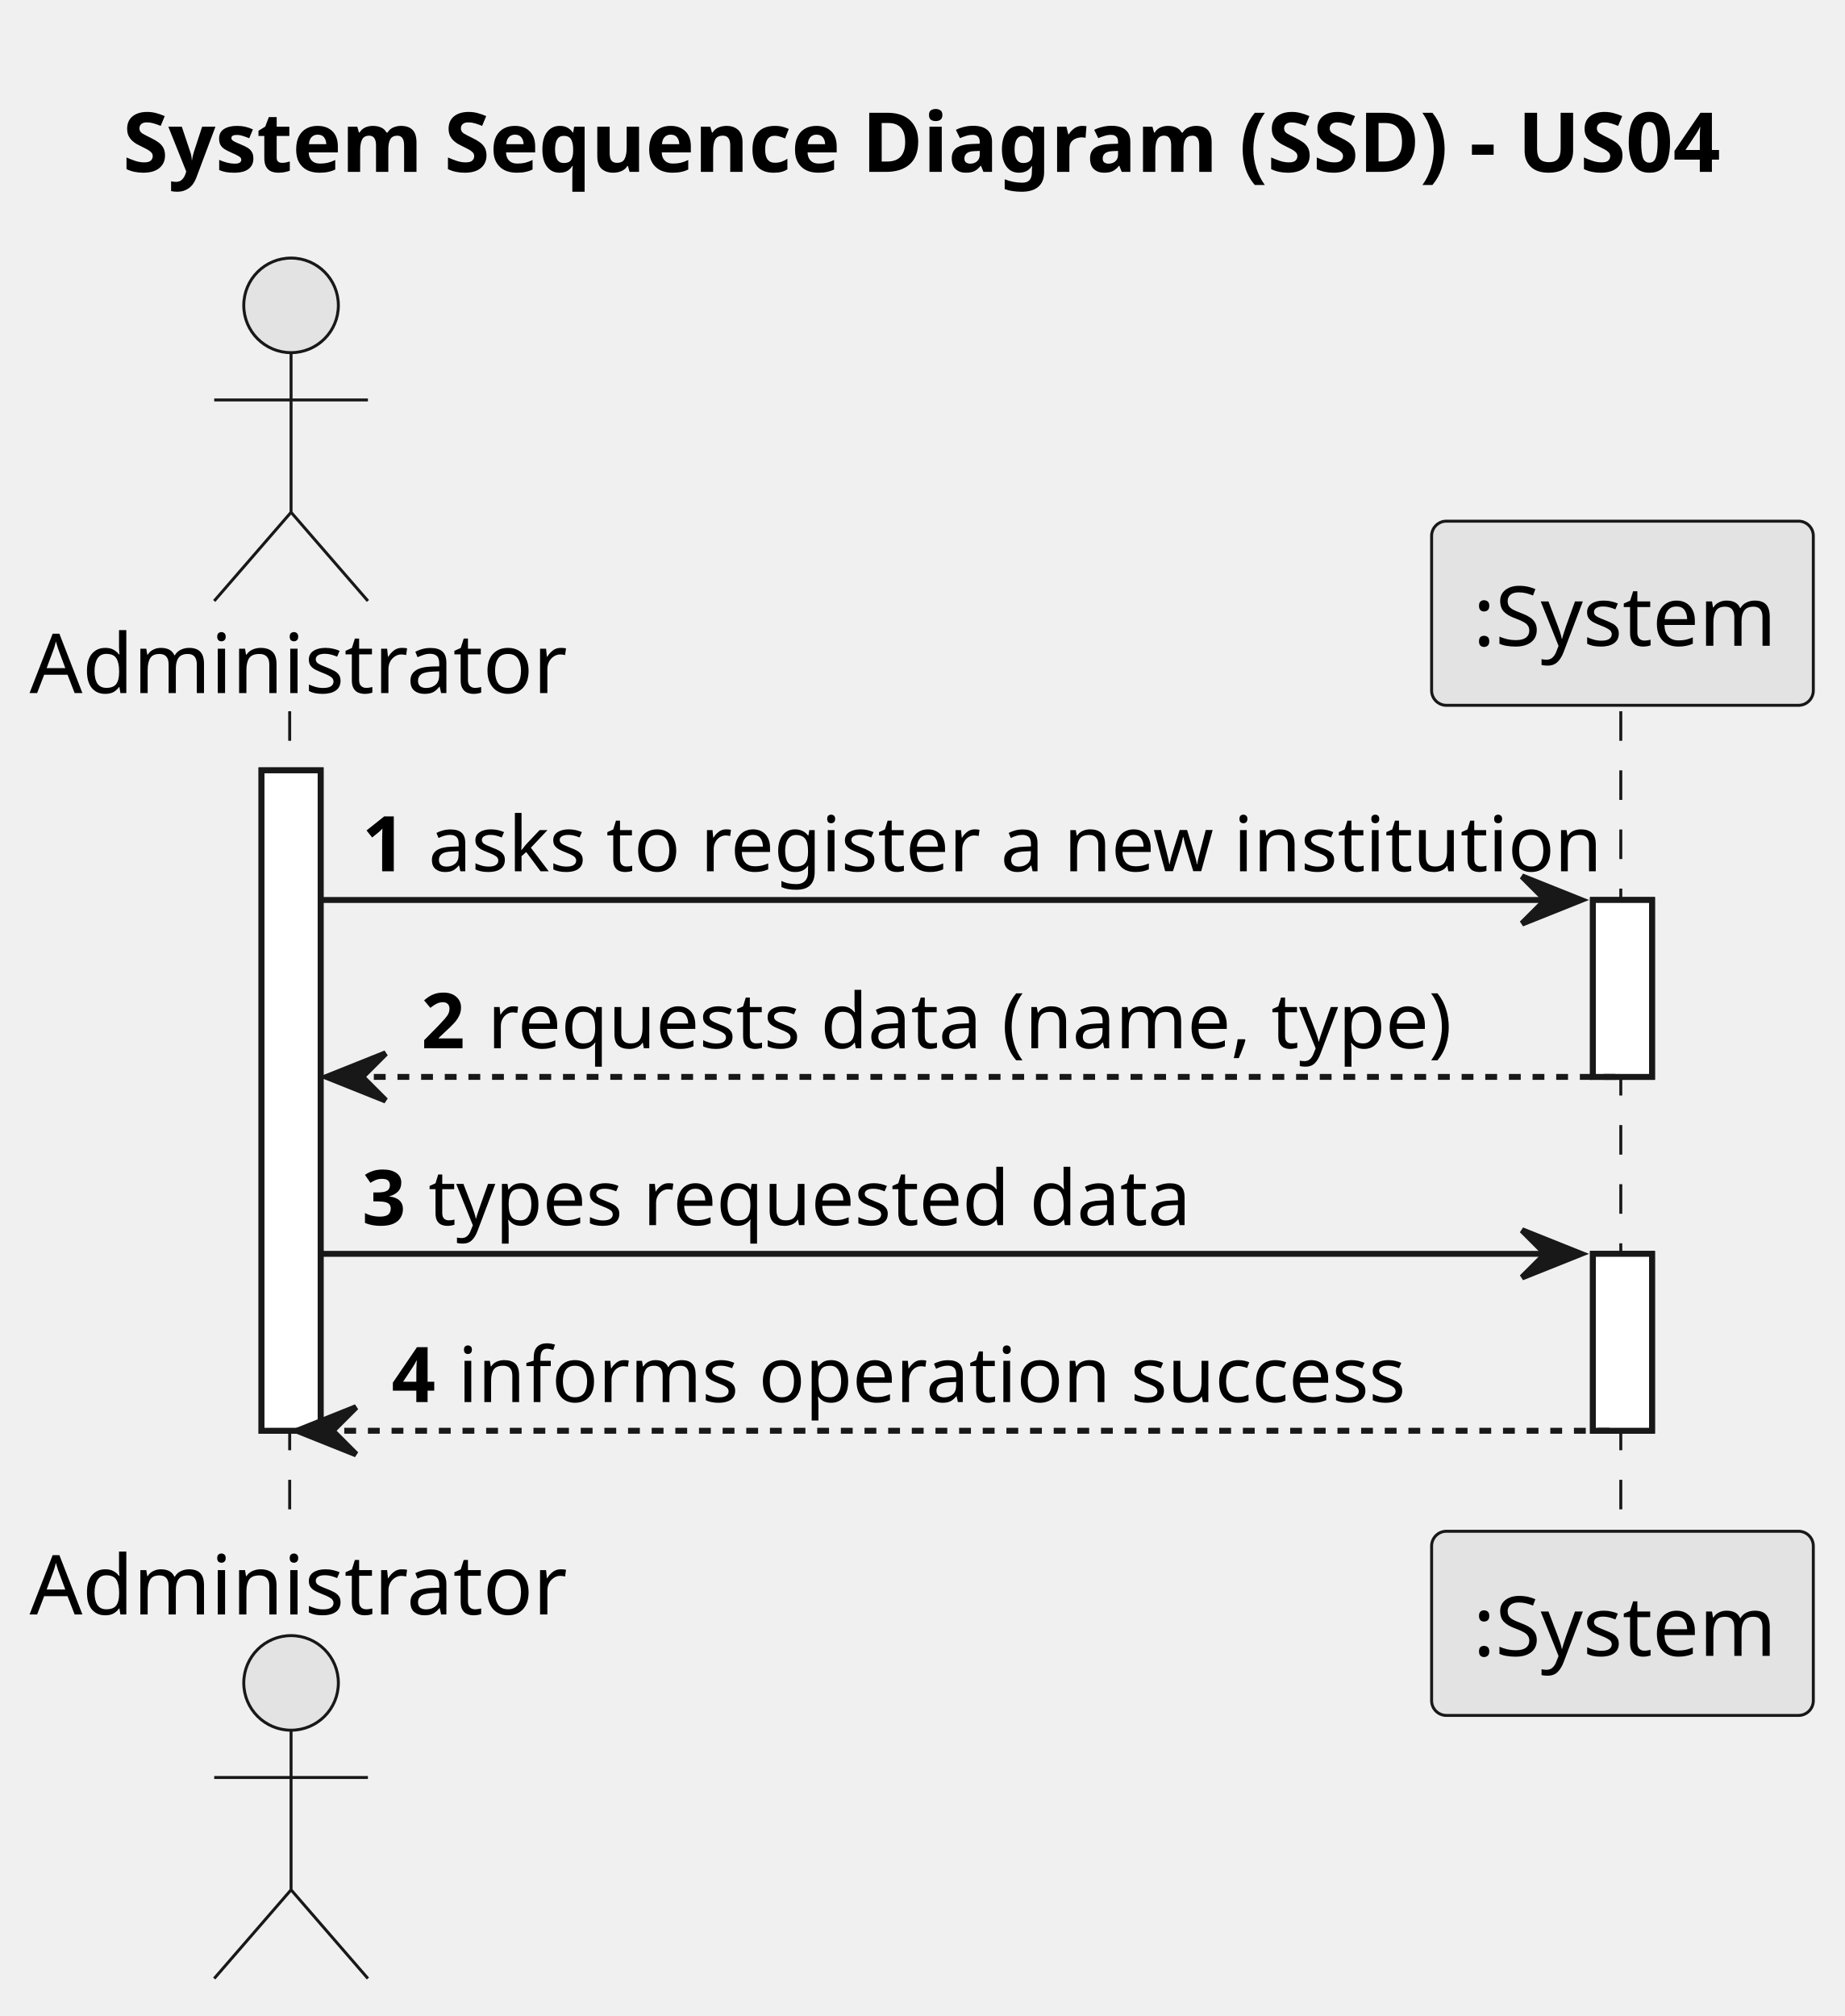
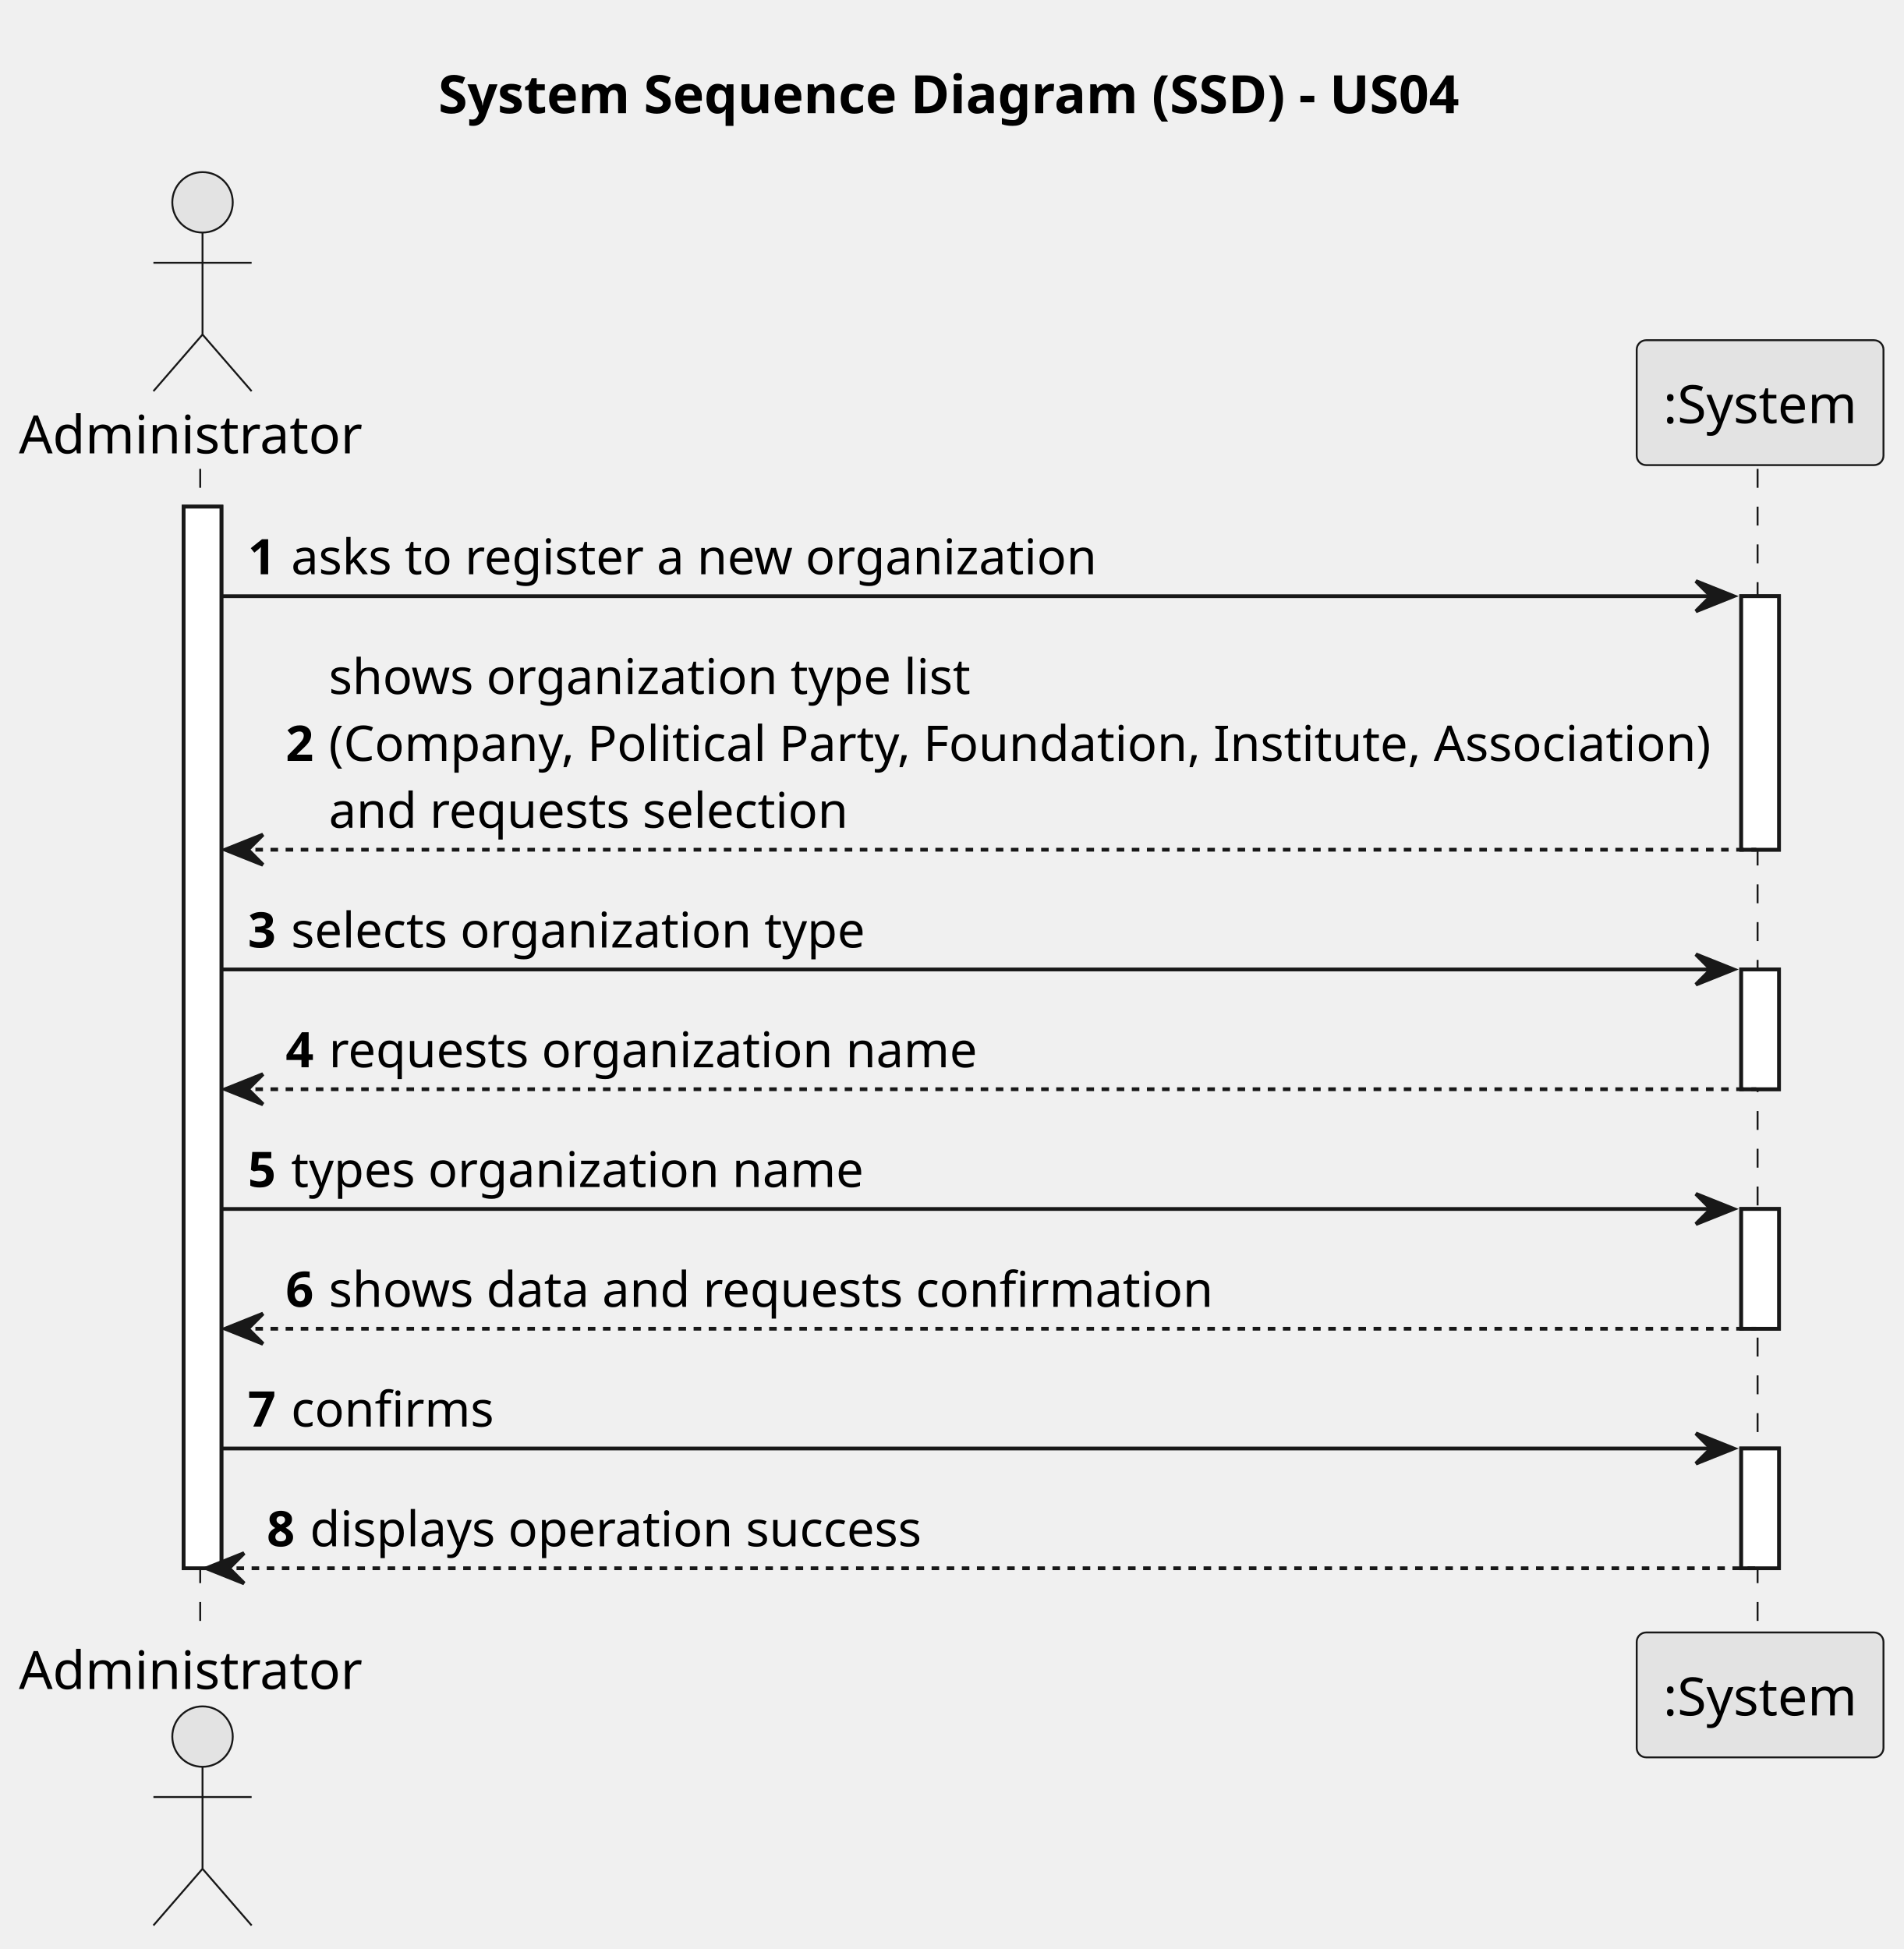
- <svg xmlns="http://www.w3.org/2000/svg" contentStyleType="text/css" data-diagram-type="SEQUENCE" height="341px" preserveAspectRatio="none" style="width:312px;height:341px;background:#FFFFFF;" version="1.1" viewBox="0 0 312 341" width="312px" zoomAndPan="magnify">
+ <svg xmlns="http://www.w3.org/2000/svg" contentStyleType="text/css" data-diagram-type="SEQUENCE" height="516px" preserveAspectRatio="none" style="width:504px;height:516px;background:#FFFFFF;" version="1.1" viewBox="0 0 504 516" width="504px" zoomAndPan="magnify">
  <defs />
  <g>
-     <text fill="#000000" font-family="sans-serif" font-size="14" font-weight="bold" lengthAdjust="spacing" textLength="269.206" x="20.759" y="29.075">System Sequence Diagram (SSD) - US04</text>
+     <text fill="#000000" font-family="sans-serif" font-size="14" font-weight="bold" lengthAdjust="spacing" textLength="270.535" x="116.031" y="29.966">System Sequence Diagram (SSD) - US04</text>
    <g>
-       <rect fill="#FFFFFF" height="111.705" style="stroke:#181818;stroke-width:1;" width="10" x="44.234" y="130.303" />
+       <rect fill="#FFFFFF" height="281.06" style="stroke:#181818;stroke-width:1;" width="10" x="48.612" y="134.136" />
    </g>
    <g>
-       <rect fill="#FFFFFF" height="29.926" style="stroke:#181818;stroke-width:1;" width="10" x="269.441" y="152.229" />
+       <rect fill="#FFFFFF" height="67.118" style="stroke:#181818;stroke-width:1;" width="10" x="460.934" y="157.842" />
    </g>
    <g>
-       <rect fill="#FFFFFF" height="29.926" style="stroke:#181818;stroke-width:1;" width="10" x="269.441" y="212.082" />
+       <rect fill="#FFFFFF" height="31.706" style="stroke:#181818;stroke-width:1;" width="10" x="460.934" y="256.666" />
    </g>
    <g>
-       <rect fill="#000000" fill-opacity="0" height="139.705" width="8" x="45.234" y="120.303" />
-       <line style="stroke:#181818;stroke-width:0.5;stroke-dasharray:5,5;" x1="49" x2="49" y1="120.303" y2="260.008" />
+       <rect fill="#FFFFFF" height="31.706" style="stroke:#181818;stroke-width:1;" width="10" x="460.934" y="320.078" />
    </g>
    <g>
-       <rect fill="#000000" fill-opacity="0" height="139.705" width="8" x="270.441" y="120.303" />
-       <line style="stroke:#181818;stroke-width:0.5;stroke-dasharray:5,5;" x1="274.159" x2="274.159" y1="120.303" y2="260.008" />
+       <rect fill="#FFFFFF" height="31.706" style="stroke:#181818;stroke-width:1;" width="10" x="460.934" y="383.49" />
+     </g>
+     <g>
+       <rect fill="#000000" fill-opacity="0" height="309.06" width="8" x="49.612" y="124.136" />
+       <line style="stroke:#181818;stroke-width:0.5;stroke-dasharray:5,5;" x1="53" x2="53" y1="124.136" y2="433.196" />
+     </g>
+     <g>
+       <rect fill="#000000" fill-opacity="0" height="309.06" width="8" x="461.934" y="124.136" />
+       <line style="stroke:#181818;stroke-width:0.5;stroke-dasharray:5,5;" x1="465.272" x2="465.272" y1="124.136" y2="433.196" />
    </g>
    <g class="participant participant-head" data-participant="Admin">
-       <text fill="#000000" font-family="sans-serif" font-size="14" lengthAdjust="spacing" textLength="82.469" x="5" y="117.227">Administrator</text>
-       <ellipse cx="49.234" cy="51.651" fill="#E3E3E3" rx="8" ry="8" style="stroke:#181818;stroke-width:0.5;" />
-       <path d="M49.234,59.651 L49.234,86.651 M36.234,67.651 L62.234,67.651 M49.234,86.651 L36.234,101.651 M49.234,86.651 L62.234,101.651" fill="none" style="stroke:#181818;stroke-width:0.5;" />
+       <text fill="#000000" font-family="sans-serif" font-size="14" lengthAdjust="spacing" textLength="91.224" x="5" y="120.034">Administrator</text>
+       <ellipse cx="53.612" cy="53.568" fill="#E3E3E3" rx="8" ry="8" style="stroke:#181818;stroke-width:0.5;" />
+       <path d="M53.612,61.568 L53.612,88.568 M40.612,69.568 L66.612,69.568 M53.612,88.568 L40.612,103.568 M53.612,88.568 L66.612,103.568" fill="none" style="stroke:#181818;stroke-width:0.5;" />
    </g>
    <g class="participant participant-tail" data-participant="Admin">
-       <text fill="#000000" font-family="sans-serif" font-size="14" lengthAdjust="spacing" textLength="82.469" x="5" y="273.083">Administrator</text>
-       <ellipse cx="49.234" cy="284.659" fill="#E3E3E3" rx="8" ry="8" style="stroke:#181818;stroke-width:0.5;" />
-       <path d="M49.234,292.659 L49.234,319.659 M36.234,300.659 L62.234,300.659 M49.234,319.659 L36.234,334.659 M49.234,319.659 L62.234,334.659" fill="none" style="stroke:#181818;stroke-width:0.5;" />
+       <text fill="#000000" font-family="sans-serif" font-size="14" lengthAdjust="spacing" textLength="91.224" x="5" y="447.162">Administrator</text>
+       <ellipse cx="53.612" cy="459.764" fill="#E3E3E3" rx="8" ry="8" style="stroke:#181818;stroke-width:0.5;" />
+       <path d="M53.612,467.764 L53.612,494.764 M40.612,475.764 L66.612,475.764 M53.612,494.764 L40.612,509.764 M53.612,494.764 L66.612,509.764" fill="none" style="stroke:#181818;stroke-width:0.5;" />
    </g>
    <g class="participant participant-head" data-participant="System">
-       <rect fill="#E3E3E3" height="31.151" rx="2.5" ry="2.5" style="stroke:#181818;stroke-width:0.5;" width="64.565" x="242.159" y="88.151" />
-       <text fill="#000000" font-family="sans-serif" font-size="14" lengthAdjust="spacing" textLength="50.565" x="249.159" y="109.227">:System</text>
+       <rect fill="#E3E3E3" height="33.068" rx="2.5" ry="2.5" style="stroke:#181818;stroke-width:0.5;" width="65.324" x="433.272" y="90.068" />
+       <text fill="#000000" font-family="sans-serif" font-size="14" lengthAdjust="spacing" textLength="51.324" x="440.272" y="112.034">:System</text>
    </g>
    <g class="participant participant-tail" data-participant="System">
-       <rect fill="#E3E3E3" height="31.151" rx="2.5" ry="2.5" style="stroke:#181818;stroke-width:0.5;" width="64.565" x="242.159" y="259.008" />
-       <text fill="#000000" font-family="sans-serif" font-size="14" lengthAdjust="spacing" textLength="50.565" x="249.159" y="280.083">:System</text>
+       <rect fill="#E3E3E3" height="33.068" rx="2.5" ry="2.5" style="stroke:#181818;stroke-width:0.5;" width="65.324" x="433.272" y="432.196" />
+       <text fill="#000000" font-family="sans-serif" font-size="14" lengthAdjust="spacing" textLength="51.324" x="440.272" y="454.162">:System</text>
    </g>
    <g>
-       <rect fill="#FFFFFF" height="111.705" style="stroke:#181818;stroke-width:1;" width="10" x="44.234" y="130.303" />
+       <rect fill="#FFFFFF" height="281.06" style="stroke:#181818;stroke-width:1;" width="10" x="48.612" y="134.136" />
    </g>
    <g>
-       <rect fill="#FFFFFF" height="29.926" style="stroke:#181818;stroke-width:1;" width="10" x="269.441" y="152.229" />
+       <rect fill="#FFFFFF" height="67.118" style="stroke:#181818;stroke-width:1;" width="10" x="460.934" y="157.842" />
    </g>
    <g>
-       <rect fill="#FFFFFF" height="29.926" style="stroke:#181818;stroke-width:1;" width="10" x="269.441" y="212.082" />
+       <rect fill="#FFFFFF" height="31.706" style="stroke:#181818;stroke-width:1;" width="10" x="460.934" y="256.666" />
+     </g>
+     <g>
+       <rect fill="#FFFFFF" height="31.706" style="stroke:#181818;stroke-width:1;" width="10" x="460.934" y="320.078" />
+     </g>
+     <g>
+       <rect fill="#FFFFFF" height="31.706" style="stroke:#181818;stroke-width:1;" width="10" x="460.934" y="383.49" />
    </g>
    <g class="message" data-participant-1="Admin" data-participant-2="System">
-       <polygon fill="#181818" points="257.441,148.229,267.441,152.229,257.441,156.229,261.441,152.229" style="stroke:#181818;stroke-width:1;" />
-       <line style="stroke:#181818;stroke-width:1;" x1="54.234" x2="263.441" y1="152.229" y2="152.229" />
-       <text fill="#000000" font-family="sans-serif" font-size="13" font-weight="bold" lengthAdjust="spacing" textLength="7.23" x="61.234" y="147.373">1</text>
-       <text fill="#000000" font-family="sans-serif" font-size="13" lengthAdjust="spacing" textLength="184.977" x="72.464" y="147.373">asks to register a new institution</text>
+       <polygon fill="#181818" points="448.934,153.842,458.934,157.842,448.934,161.842,452.934,157.842" style="stroke:#181818;stroke-width:1;" />
+       <line style="stroke:#181818;stroke-width:1;" x1="58.612" x2="454.934" y1="157.842" y2="157.842" />
+       <text fill="#000000" font-family="sans-serif" font-size="13" font-weight="bold" lengthAdjust="spacing" textLength="7.436" x="65.612" y="152.033">1</text>
+       <text fill="#000000" font-family="sans-serif" font-size="13" lengthAdjust="spacing" textLength="213.954" x="77.048" y="152.033">asks to register a new organization</text>
    </g>
    <g class="message" data-participant-1="System" data-participant-2="Admin">
-       <polygon fill="#181818" points="65.234,178.155,55.234,182.155,65.234,186.155,61.234,182.155" style="stroke:#181818;stroke-width:1;" />
-       <line style="stroke:#181818;stroke-width:1;stroke-dasharray:2,2;" x1="59.234" x2="273.441" y1="182.155" y2="182.155" />
-       <text fill="#000000" font-family="sans-serif" font-size="13" font-weight="bold" lengthAdjust="spacing" textLength="7.23" x="71.234" y="177.299">2</text>
-       <text fill="#000000" font-family="sans-serif" font-size="13" lengthAdjust="spacing" textLength="155.359" x="82.464" y="177.299">requests data (name, type)</text>
+       <polygon fill="#181818" points="69.612,220.96,59.612,224.96,69.612,228.96,65.612,224.96" style="stroke:#181818;stroke-width:1;" />
+       <line style="stroke:#181818;stroke-width:1;stroke-dasharray:2,2;" x1="63.612" x2="464.934" y1="224.96" y2="224.96" />
+       <text fill="#000000" font-family="sans-serif" font-size="13" font-weight="bold" lengthAdjust="spacing" textLength="7.436" x="75.612" y="201.445">2</text>
+       <text fill="#000000" font-family="sans-serif" font-size="13" lengthAdjust="spacing" textLength="170.248" x="87.048" y="183.739">shows organization type list</text>
+       <text fill="#000000" font-family="sans-serif" font-size="13" lengthAdjust="spacing" textLength="366.886" x="87.048" y="201.445">(Company, Political Party, Foundation, Institute, Association)</text>
+       <text fill="#000000" font-family="sans-serif" font-size="13" lengthAdjust="spacing" textLength="137.722" x="87.048" y="219.151">and requests selection</text>
    </g>
    <g class="message" data-participant-1="Admin" data-participant-2="System">
-       <polygon fill="#181818" points="257.441,208.082,267.441,212.082,257.441,216.082,261.441,212.082" style="stroke:#181818;stroke-width:1;" />
-       <line style="stroke:#181818;stroke-width:1;" x1="54.234" x2="263.441" y1="212.082" y2="212.082" />
-       <text fill="#000000" font-family="sans-serif" font-size="13" font-weight="bold" lengthAdjust="spacing" textLength="7.23" x="61.234" y="207.225">3</text>
-       <text fill="#000000" font-family="sans-serif" font-size="13" lengthAdjust="spacing" textLength="121.418" x="72.464" y="207.225">types requested data</text>
+       <polygon fill="#181818" points="448.934,252.666,458.934,256.666,448.934,260.666,452.934,256.666" style="stroke:#181818;stroke-width:1;" />
+       <line style="stroke:#181818;stroke-width:1;" x1="58.612" x2="454.934" y1="256.666" y2="256.666" />
+       <text fill="#000000" font-family="sans-serif" font-size="13" font-weight="bold" lengthAdjust="spacing" textLength="7.436" x="65.612" y="250.857">3</text>
+       <text fill="#000000" font-family="sans-serif" font-size="13" lengthAdjust="spacing" textLength="152.074" x="77.048" y="250.857">selects organization type</text>
    </g>
    <g class="message" data-participant-1="System" data-participant-2="Admin">
-       <polygon fill="#181818" points="60.234,238.008,50.234,242.008,60.234,246.008,56.234,242.008" style="stroke:#181818;stroke-width:1;" />
-       <line style="stroke:#181818;stroke-width:1;stroke-dasharray:2,2;" x1="54.234" x2="273.441" y1="242.008" y2="242.008" />
-       <text fill="#000000" font-family="sans-serif" font-size="13" font-weight="bold" lengthAdjust="spacing" textLength="7.23" x="66.234" y="237.151">4</text>
-       <text fill="#000000" font-family="sans-serif" font-size="13" lengthAdjust="spacing" textLength="151.011" x="77.464" y="237.151">informs operation success</text>
+       <polygon fill="#181818" points="69.612,284.372,59.612,288.372,69.612,292.372,65.612,288.372" style="stroke:#181818;stroke-width:1;" />
+       <line style="stroke:#181818;stroke-width:1;stroke-dasharray:2,2;" x1="63.612" x2="464.934" y1="288.372" y2="288.372" />
+       <text fill="#000000" font-family="sans-serif" font-size="13" font-weight="bold" lengthAdjust="spacing" textLength="7.436" x="75.612" y="282.563">4</text>
+       <text fill="#000000" font-family="sans-serif" font-size="13" lengthAdjust="spacing" textLength="172.042" x="87.048" y="282.563">requests organization name</text>
+     </g>
+     <g class="message" data-participant-1="Admin" data-participant-2="System">
+       <polygon fill="#181818" points="448.934,316.078,458.934,320.078,448.934,324.078,452.934,320.078" style="stroke:#181818;stroke-width:1;" />
+       <line style="stroke:#181818;stroke-width:1;" x1="58.612" x2="454.934" y1="320.078" y2="320.078" />
+       <text fill="#000000" font-family="sans-serif" font-size="13" font-weight="bold" lengthAdjust="spacing" textLength="7.436" x="65.612" y="314.269">5</text>
+       <text fill="#000000" font-family="sans-serif" font-size="13" lengthAdjust="spacing" textLength="151.71" x="77.048" y="314.269">types organization name</text>
+     </g>
+     <g class="message" data-participant-1="System" data-participant-2="Admin">
+       <polygon fill="#181818" points="69.612,347.784,59.612,351.784,69.612,355.784,65.612,351.784" style="stroke:#181818;stroke-width:1;" />
+       <line style="stroke:#181818;stroke-width:1;stroke-dasharray:2,2;" x1="63.612" x2="464.934" y1="351.784" y2="351.784" />
+       <text fill="#000000" font-family="sans-serif" font-size="13" font-weight="bold" lengthAdjust="spacing" textLength="7.436" x="75.612" y="345.975">6</text>
+       <text fill="#000000" font-family="sans-serif" font-size="13" lengthAdjust="spacing" textLength="234.624" x="87.048" y="345.975">shows data and requests confirmation</text>
+     </g>
+     <g class="message" data-participant-1="Admin" data-participant-2="System">
+       <polygon fill="#181818" points="448.934,379.49,458.934,383.49,448.934,387.49,452.934,383.49" style="stroke:#181818;stroke-width:1;" />
+       <line style="stroke:#181818;stroke-width:1;" x1="58.612" x2="454.934" y1="383.49" y2="383.49" />
+       <text fill="#000000" font-family="sans-serif" font-size="13" font-weight="bold" lengthAdjust="spacing" textLength="7.436" x="65.612" y="377.681">7</text>
+       <text fill="#000000" font-family="sans-serif" font-size="13" lengthAdjust="spacing" textLength="53.716" x="77.048" y="377.681">confirms</text>
+     </g>
+     <g class="message" data-participant-1="System" data-participant-2="Admin">
+       <polygon fill="#181818" points="64.612,411.196,54.612,415.196,64.612,419.196,60.612,415.196" style="stroke:#181818;stroke-width:1;" />
+       <line style="stroke:#181818;stroke-width:1;stroke-dasharray:2,2;" x1="58.612" x2="464.934" y1="415.196" y2="415.196" />
+       <text fill="#000000" font-family="sans-serif" font-size="13" font-weight="bold" lengthAdjust="spacing" textLength="7.436" x="70.612" y="409.387">8</text>
+       <text fill="#000000" font-family="sans-serif" font-size="13" lengthAdjust="spacing" textLength="162.162" x="82.048" y="409.387">displays operation success</text>
    </g>
  </g>
</svg>
